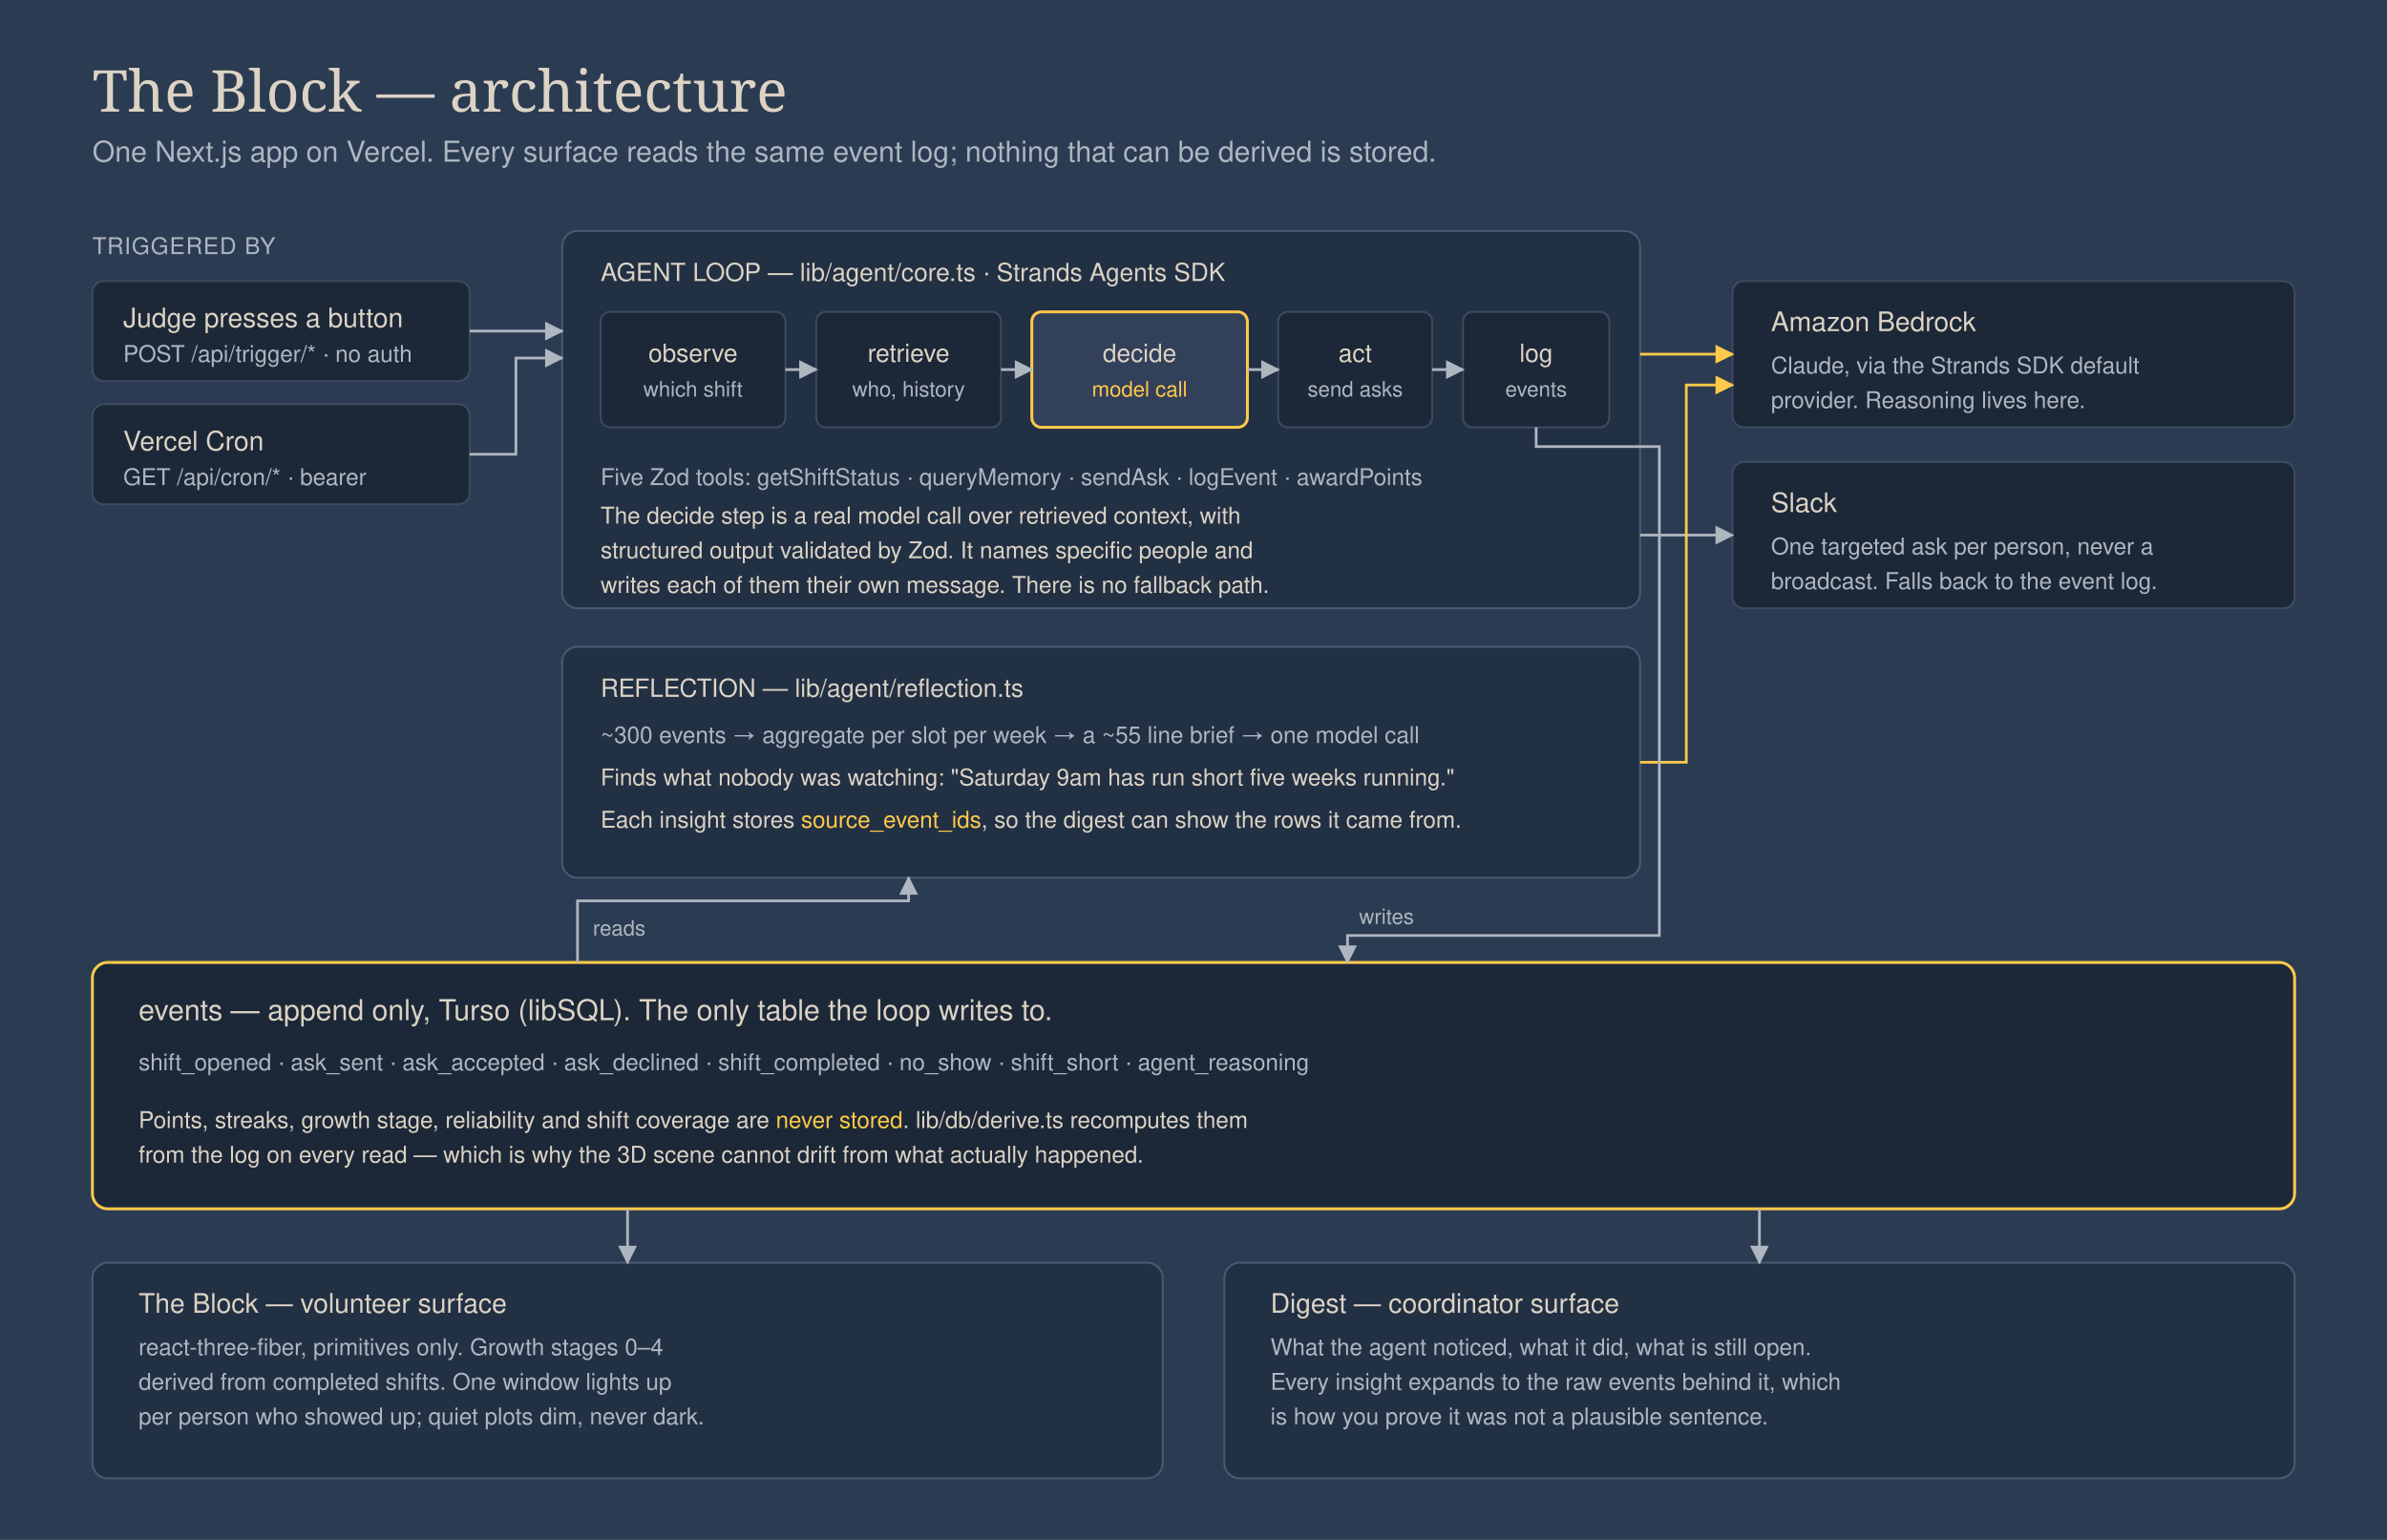
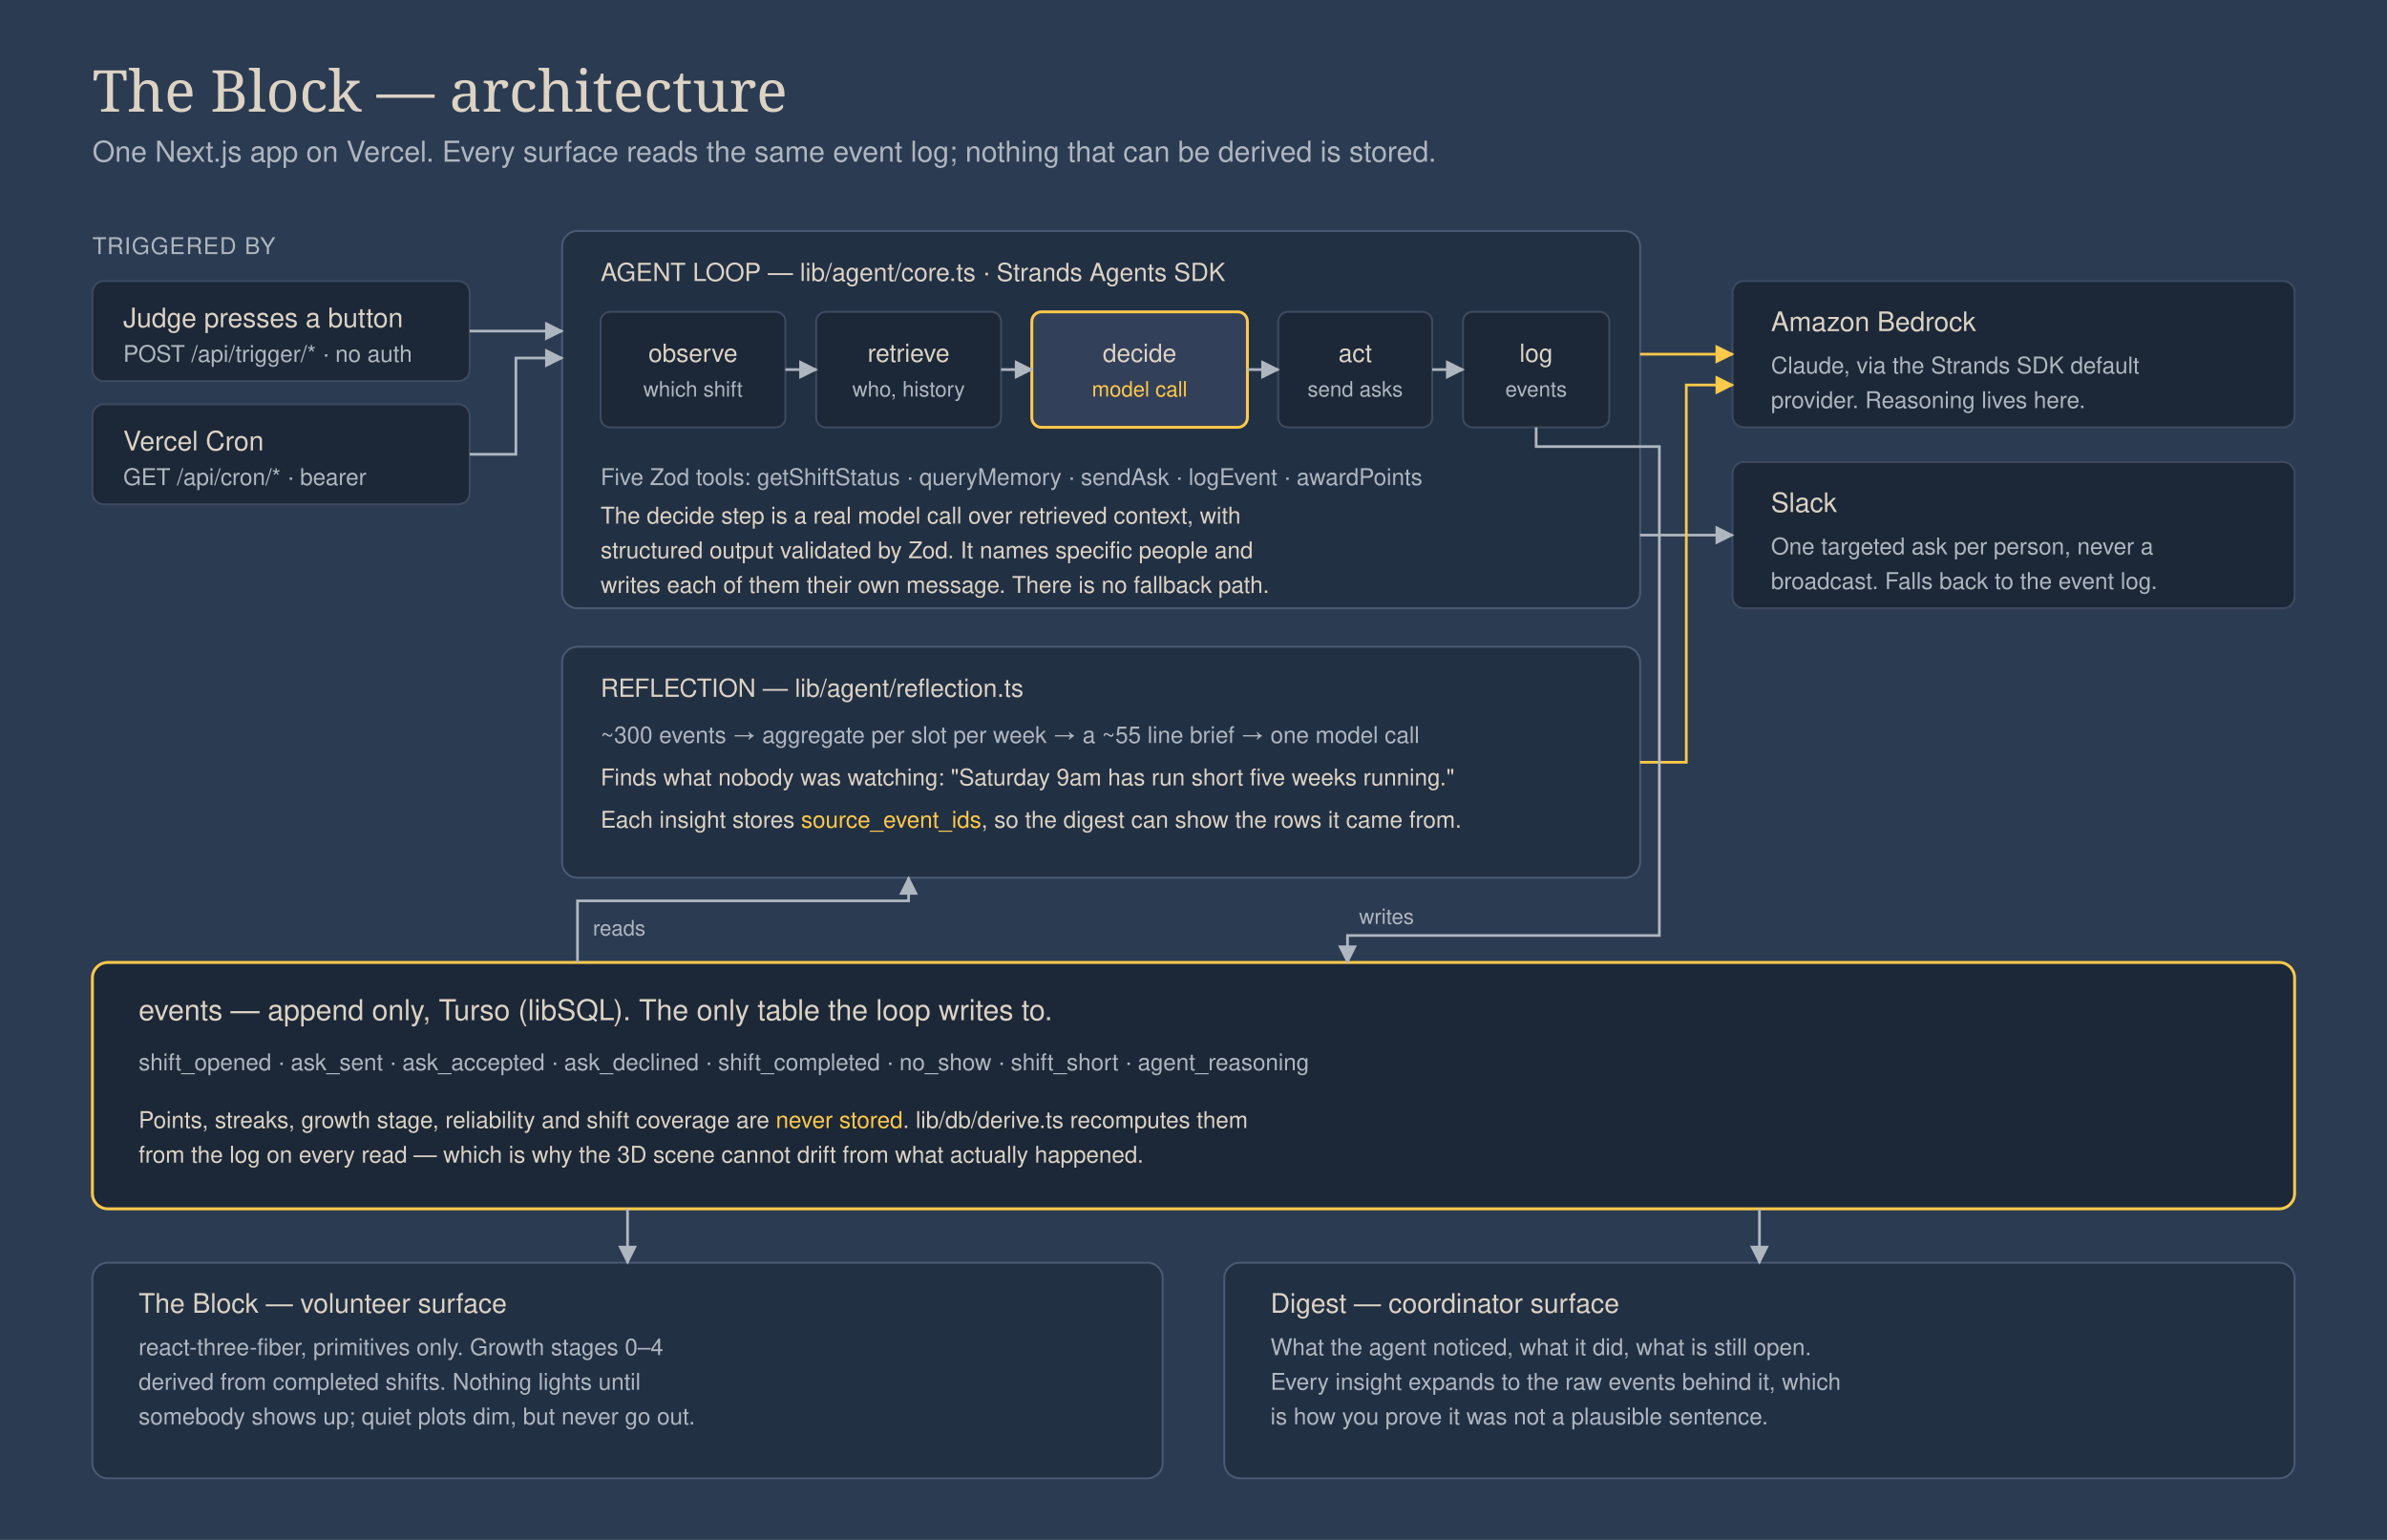
<svg xmlns="http://www.w3.org/2000/svg" viewBox="0 0 1240 800" width="1240" height="800" font-family="Helvetica, Arial, sans-serif">
  <defs>
    <marker id="a" viewBox="0 0 10 10" refX="9" refY="5" markerWidth="7" markerHeight="7" orient="auto-start-reverse">
      <path d="M0 0 L10 5 L0 10 z" fill="#aeb6c0" />
    </marker>
    <marker id="aLamp" viewBox="0 0 10 10" refX="9" refY="5" markerWidth="7" markerHeight="7" orient="auto-start-reverse">
      <path d="M0 0 L10 5 L0 10 z" fill="#ffc94a" />
    </marker>
  </defs>
  <rect width="1240" height="800" fill="#2b3b52" />
  <text x="48" y="58" font-family="Georgia, serif" font-size="30" fill="#dcd3c4">The Block — architecture</text>
  <text x="48" y="84" font-size="15" fill="#aeb6c0">One Next.js app on Vercel. Every surface reads the same event log; nothing that can be derived is stored.</text>
  <text x="48" y="132" font-size="12" fill="#aeb6c0" letter-spacing="0.5">TRIGGERED BY</text>
  <rect x="48" y="146" width="196" height="52" rx="6" fill="#1c2838" stroke="#3d4a5f" />
  <text x="64" y="170" font-size="14" fill="#dcd3c4">Judge presses a button</text>
  <text x="64" y="188" font-size="12" fill="#aeb6c0">POST /api/trigger/* · no auth</text>
  <rect x="48" y="210" width="196" height="52" rx="6" fill="#1c2838" stroke="#3d4a5f" />
  <text x="64" y="234" font-size="14" fill="#dcd3c4">Vercel Cron</text>
  <text x="64" y="252" font-size="12" fill="#aeb6c0">GET /api/cron/* · bearer</text>
  <rect x="292" y="120" width="560" height="196" rx="8" fill="#223044" stroke="#4a5a72" />
  <text x="312" y="146" font-size="13" fill="#dcd3c4">AGENT LOOP — lib/agent/core.ts · Strands Agents SDK</text>
  <rect x="312" y="162" width="96" height="60" rx="5" fill="#1c2838" stroke="#3d4a5f" />
  <text x="360" y="188" font-size="13" fill="#dcd3c4" text-anchor="middle">observe</text>
  <text x="360" y="206" font-size="11" fill="#aeb6c0" text-anchor="middle">which shift</text>
  <rect x="424" y="162" width="96" height="60" rx="5" fill="#1c2838" stroke="#3d4a5f" />
  <text x="472" y="188" font-size="13" fill="#dcd3c4" text-anchor="middle">retrieve</text>
  <text x="472" y="206" font-size="11" fill="#aeb6c0" text-anchor="middle">who, history</text>
  <rect x="536" y="162" width="112" height="60" rx="5" fill="#33405a" stroke="#ffc94a" stroke-width="1.5" />
  <text x="592" y="188" font-size="13" fill="#dcd3c4" text-anchor="middle">decide</text>
  <text x="592" y="206" font-size="11" fill="#ffc94a" text-anchor="middle">model call</text>
  <rect x="664" y="162" width="80" height="60" rx="5" fill="#1c2838" stroke="#3d4a5f" />
  <text x="704" y="188" font-size="13" fill="#dcd3c4" text-anchor="middle">act</text>
  <text x="704" y="206" font-size="11" fill="#aeb6c0" text-anchor="middle">send asks</text>
  <rect x="760" y="162" width="76" height="60" rx="5" fill="#1c2838" stroke="#3d4a5f" />
  <text x="798" y="188" font-size="13" fill="#dcd3c4" text-anchor="middle">log</text>
  <text x="798" y="206" font-size="11" fill="#aeb6c0" text-anchor="middle">events</text>
  <path d="M408 192 H424" stroke="#aeb6c0" stroke-width="1.4" marker-end="url(#a)" fill="none" />
  <path d="M520 192 H536" stroke="#aeb6c0" stroke-width="1.4" marker-end="url(#a)" fill="none" />
  <path d="M648 192 H664" stroke="#aeb6c0" stroke-width="1.4" marker-end="url(#a)" fill="none" />
  <path d="M744 192 H760" stroke="#aeb6c0" stroke-width="1.4" marker-end="url(#a)" fill="none" />
  <text x="312" y="252" font-size="12" fill="#aeb6c0">Five Zod tools: getShiftStatus · queryMemory · sendAsk · logEvent · awardPoints</text>
  <text x="312" y="272" font-size="12" fill="#dcd3c4">The decide step is a real model call over retrieved context, with</text>
  <text x="312" y="290" font-size="12" fill="#dcd3c4">structured output validated by Zod. It names specific people and</text>
  <text x="312" y="308" font-size="12" fill="#dcd3c4">writes each of them their own message. There is no fallback path.</text>
  <path d="M244 172 H292" stroke="#aeb6c0" stroke-width="1.4" marker-end="url(#a)" fill="none" />
  <path d="M244 236 H268 V186 H292" stroke="#aeb6c0" stroke-width="1.4" marker-end="url(#a)" fill="none" />
  <rect x="292" y="336" width="560" height="120" rx="8" fill="#223044" stroke="#4a5a72" />
  <text x="312" y="362" font-size="13" fill="#dcd3c4">REFLECTION — lib/agent/reflection.ts</text>
  <text x="312" y="386" font-size="12" fill="#aeb6c0">~300 events → aggregate per slot per week → a ~55 line brief → one model call</text>
  <text x="312" y="408" font-size="12" fill="#dcd3c4">Finds what nobody was watching: "Saturday 9am has run short five weeks running."</text>
  <text x="312" y="430" font-size="12" fill="#dcd3c4">Each insight stores <tspan fill="#ffc94a">source_event_ids</tspan>, so the digest can show the rows it came from.</text>
  <rect x="900" y="146" width="292" height="76" rx="6" fill="#1c2838" stroke="#3d4a5f" />
  <text x="920" y="172" font-size="14" fill="#dcd3c4">Amazon Bedrock</text>
  <text x="920" y="194" font-size="12" fill="#aeb6c0">Claude, via the Strands SDK default</text>
  <text x="920" y="212" font-size="12" fill="#aeb6c0">provider. Reasoning lives here.</text>
  <rect x="900" y="240" width="292" height="76" rx="6" fill="#1c2838" stroke="#3d4a5f" />
  <text x="920" y="266" font-size="14" fill="#dcd3c4">Slack</text>
  <text x="920" y="288" font-size="12" fill="#aeb6c0">One targeted ask per person, never a</text>
  <text x="920" y="306" font-size="12" fill="#aeb6c0">broadcast. Falls back to the event log.</text>
  <path d="M852 184 H900" stroke="#ffc94a" stroke-width="1.4" marker-end="url(#aLamp)" fill="none" />
  <path d="M852 278 H900" stroke="#aeb6c0" stroke-width="1.4" marker-end="url(#a)" fill="none" />
  <path d="M852 396 H876 V200 H900" stroke="#ffc94a" stroke-width="1.4" marker-end="url(#aLamp)" fill="none" />
  <rect x="48" y="500" width="1144" height="128" rx="8" fill="#1c2838" stroke="#ffc94a" stroke-width="1.5" />
  <text x="72" y="530" font-size="15" fill="#dcd3c4">events — append only, Turso (libSQL). The only table the loop writes to.</text>
  <text x="72" y="556" font-size="12" fill="#aeb6c0">shift_opened · ask_sent · ask_accepted · ask_declined · shift_completed · no_show · shift_short · agent_reasoning</text>
  <text x="72" y="586" font-size="12" fill="#dcd3c4">Points, streaks, growth stage, reliability and shift coverage are <tspan fill="#ffc94a">never stored</tspan>. lib/db/derive.ts recomputes them</text>
  <text x="72" y="604" font-size="12" fill="#dcd3c4">from the log on every read — which is why the 3D scene cannot drift from what actually happened.</text>
  <path d="M798 222 V232 H862 V486 H700 V500" stroke="#aeb6c0" stroke-width="1.4" marker-end="url(#a)" fill="none" />
  <path d="M300 500 V468 H472 V456" stroke="#aeb6c0" stroke-width="1.4" marker-end="url(#a)" fill="none" />
  <text x="308" y="486" font-size="11" fill="#aeb6c0">reads</text>
  <text x="706" y="480" font-size="11" fill="#aeb6c0">writes</text>
  <rect x="48" y="656" width="556" height="112" rx="8" fill="#223044" stroke="#4a5a72" />
  <text x="72" y="682" font-size="14" fill="#dcd3c4">The Block — volunteer surface</text>
  <text x="72" y="704" font-size="12" fill="#aeb6c0">react-three-fiber, primitives only. Growth stages 0–4</text>
-   <text x="72" y="722" font-size="12" fill="#aeb6c0">derived from completed shifts. One window lights up</text>
-   <text x="72" y="740" font-size="12" fill="#aeb6c0">per person who showed up; quiet plots dim, never dark.</text>
+   <text x="72" y="722" font-size="12" fill="#aeb6c0">derived from completed shifts. Nothing lights until</text>
+   <text x="72" y="740" font-size="12" fill="#aeb6c0">somebody shows up; quiet plots dim, but never go out.</text>
  <rect x="636" y="656" width="556" height="112" rx="8" fill="#223044" stroke="#4a5a72" />
  <text x="660" y="682" font-size="14" fill="#dcd3c4">Digest — coordinator surface</text>
  <text x="660" y="704" font-size="12" fill="#aeb6c0">What the agent noticed, what it did, what is still open.</text>
  <text x="660" y="722" font-size="12" fill="#aeb6c0">Every insight expands to the raw events behind it, which</text>
  <text x="660" y="740" font-size="12" fill="#aeb6c0">is how you prove it was not a plausible sentence.</text>
  <path d="M326 628 V656" stroke="#aeb6c0" stroke-width="1.4" marker-end="url(#a)" fill="none" />
  <path d="M914 628 V656" stroke="#aeb6c0" stroke-width="1.4" marker-end="url(#a)" fill="none" />
</svg>
